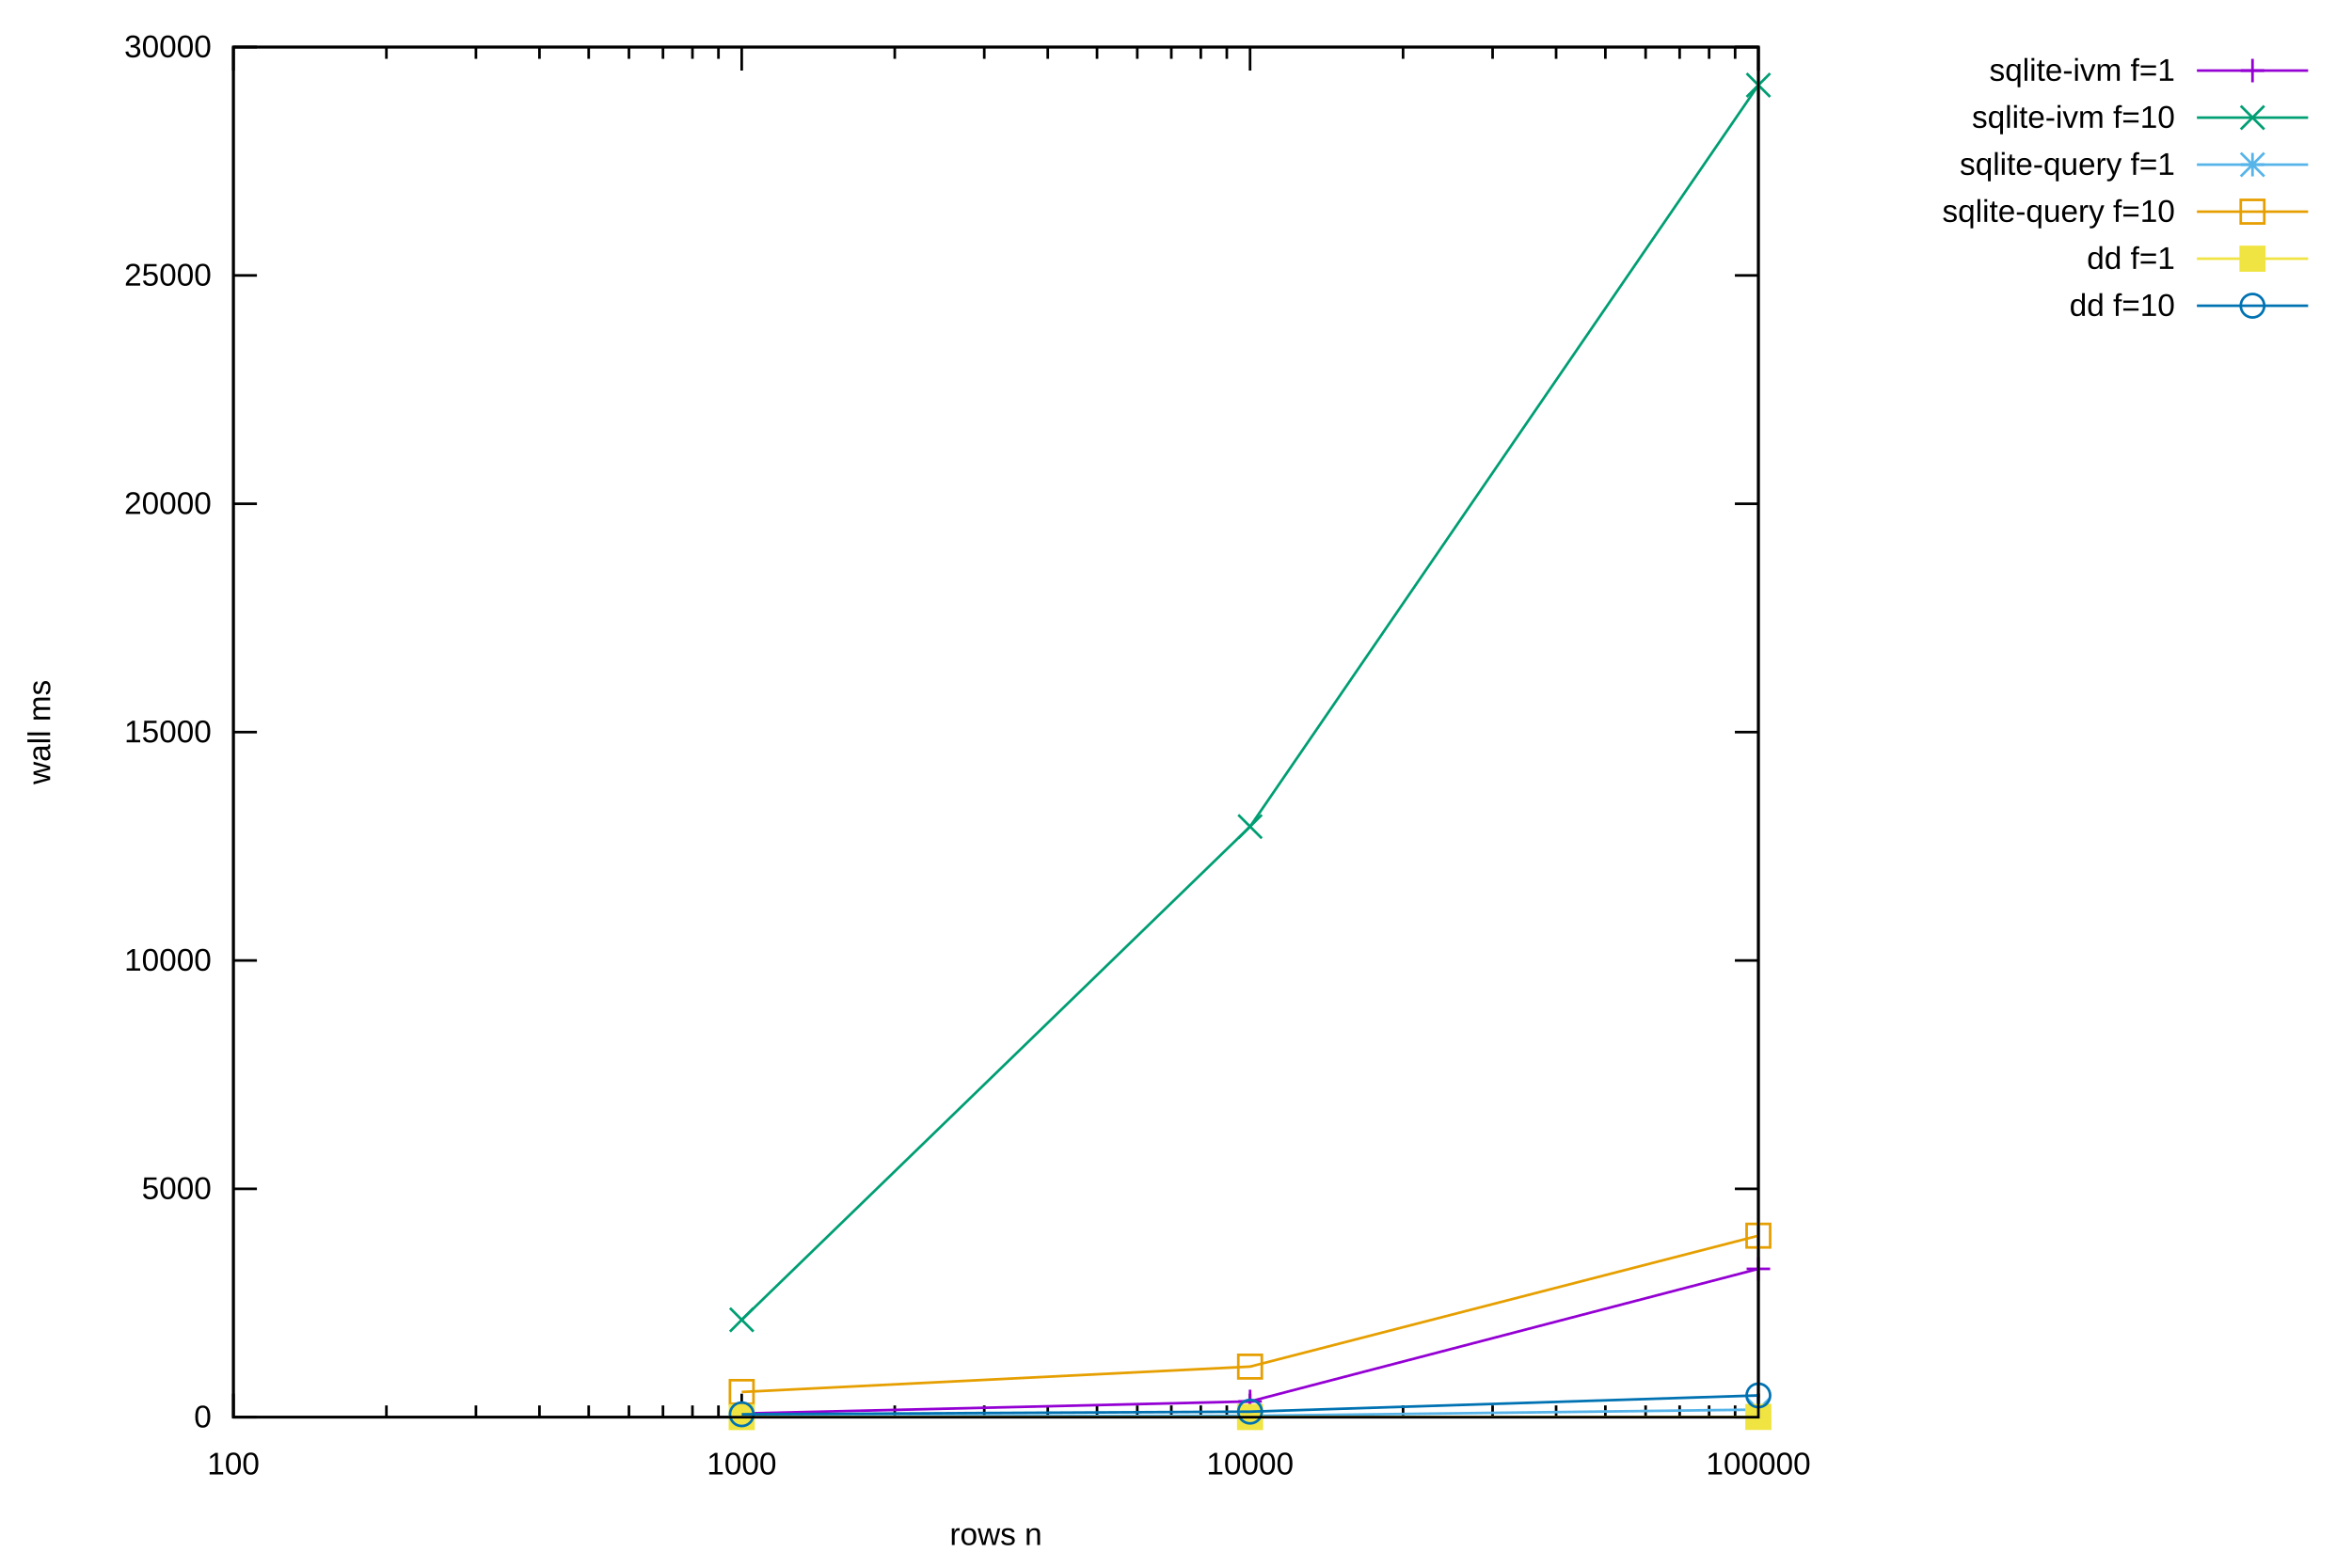
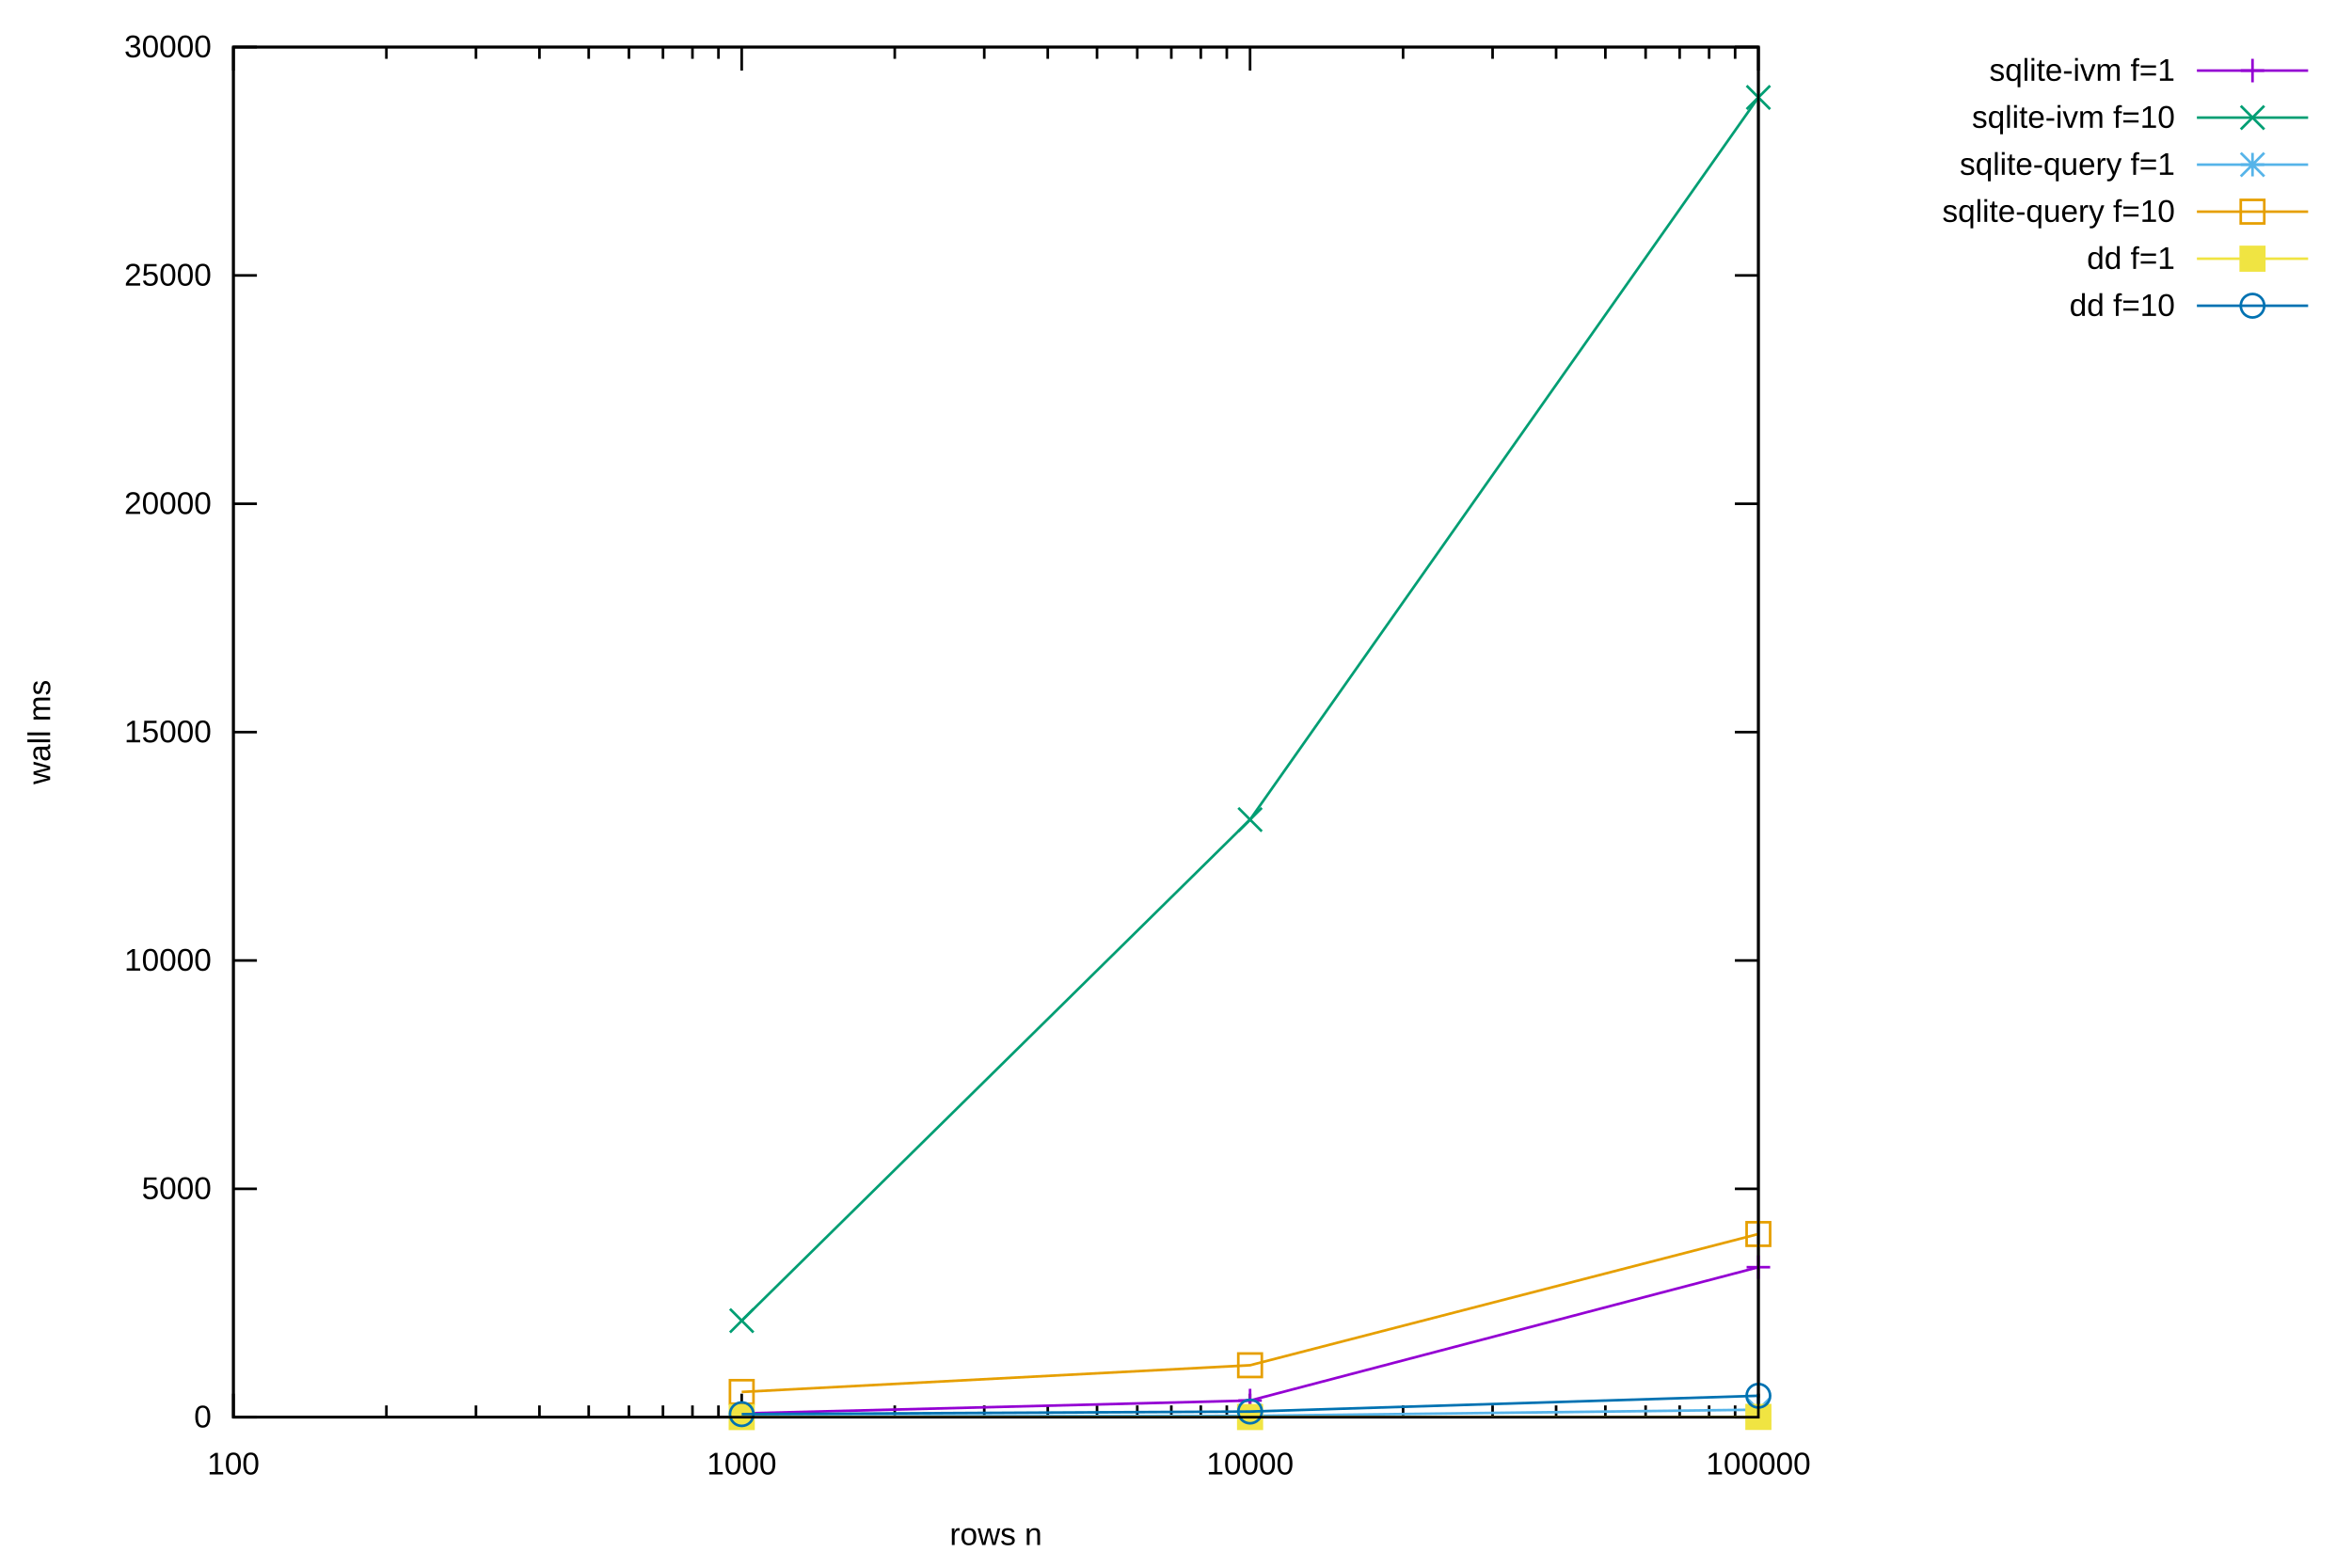
<svg xmlns="http://www.w3.org/2000/svg" xmlns:xlink="http://www.w3.org/1999/xlink" width="900" height="600" viewBox="0 0 900 600">
  <g id="gnuplot_canvas">
    <rect x="0" y="0" width="900" height="600" fill="none" />
    <defs>
      <circle id="gpDot" r="0.5" stroke-width="0.5" stroke="currentColor" />
      <path id="gpPt0" stroke-width="0.222" stroke="currentColor" d="M-1,0 h2 M0,-1 v2" />
      <path id="gpPt1" stroke-width="0.222" stroke="currentColor" d="M-1,-1 L1,1 M1,-1 L-1,1" />
      <path id="gpPt2" stroke-width="0.222" stroke="currentColor" d="M-1,0 L1,0 M0,-1 L0,1 M-1,-1 L1,1 M-1,1 L1,-1" />
      <rect id="gpPt3" stroke-width="0.222" stroke="currentColor" x="-1" y="-1" width="2" height="2" />
      <rect id="gpPt4" stroke-width="0.222" stroke="currentColor" fill="currentColor" x="-1" y="-1" width="2" height="2" />
      <circle id="gpPt5" stroke-width="0.222" stroke="currentColor" cx="0" cy="0" r="1" />
      <use xlink:href="#gpPt5" id="gpPt6" fill="currentColor" stroke="none" />
      <path id="gpPt7" stroke-width="0.222" stroke="currentColor" d="M0,-1.33 L-1.33,0.67 L1.33,0.67 z" />
      <use xlink:href="#gpPt7" id="gpPt8" fill="currentColor" stroke="none" />
      <use xlink:href="#gpPt7" id="gpPt9" stroke="currentColor" transform="rotate(180)" />
      <use xlink:href="#gpPt9" id="gpPt10" fill="currentColor" stroke="none" />
      <use xlink:href="#gpPt3" id="gpPt11" stroke="currentColor" transform="rotate(45)" />
      <use xlink:href="#gpPt11" id="gpPt12" fill="currentColor" stroke="none" />
      <path id="gpPt13" stroke-width="0.222" stroke="currentColor" d="M0,1.330 L1.265,0.411 L0.782,-1.067 L-0.782,-1.076 L-1.265,0.411 z" />
      <use xlink:href="#gpPt13" id="gpPt14" fill="currentColor" stroke="none" />
      <filter id="textbox" filterUnits="objectBoundingBox" x="0" y="0" height="1" width="1">
        <feFlood flood-color="white" flood-opacity="1" result="bgnd" />
        <feComposite in="SourceGraphic" in2="bgnd" operator="atop" />
      </filter>
      <filter id="greybox" filterUnits="objectBoundingBox" x="0" y="0" height="1" width="1">
        <feFlood flood-color="lightgrey" flood-opacity="1" result="grey" />
        <feComposite in="SourceGraphic" in2="grey" operator="atop" />
      </filter>
    </defs>
    <g fill="none" color="white" stroke="currentColor" stroke-width="1.00" stroke-linecap="butt" stroke-linejoin="miter">
</g>
    <g fill="none" color="black" stroke="currentColor" stroke-width="1.00" stroke-linecap="butt" stroke-linejoin="miter">
      <path stroke="black" d="M89.31,542.40 L98.31,542.40 M672.85,542.40 L663.85,542.40  " />
      <g transform="translate(80.92,546.30)" stroke="none" fill="black" font-family="Arial" font-size="12.00" text-anchor="end">
        <text>
          <tspan font-family="Arial"> 0</tspan>
        </text>
      </g>
    </g>
    <g fill="none" color="black" stroke="currentColor" stroke-width="1.00" stroke-linecap="butt" stroke-linejoin="miter">
      <path stroke="black" d="M89.31,455.00 L98.31,455.00 M672.85,455.00 L663.85,455.00  " />
      <g transform="translate(80.92,458.90)" stroke="none" fill="black" font-family="Arial" font-size="12.00" text-anchor="end">
        <text>
          <tspan font-family="Arial"> 5000</tspan>
        </text>
      </g>
    </g>
    <g fill="none" color="black" stroke="currentColor" stroke-width="1.00" stroke-linecap="butt" stroke-linejoin="miter">
      <path stroke="black" d="M89.31,367.60 L98.31,367.60 M672.85,367.60 L663.85,367.60  " />
      <g transform="translate(80.92,371.50)" stroke="none" fill="black" font-family="Arial" font-size="12.00" text-anchor="end">
        <text>
          <tspan font-family="Arial"> 10000</tspan>
        </text>
      </g>
    </g>
    <g fill="none" color="black" stroke="currentColor" stroke-width="1.00" stroke-linecap="butt" stroke-linejoin="miter">
      <path stroke="black" d="M89.31,280.20 L98.31,280.20 M672.85,280.20 L663.85,280.20  " />
      <g transform="translate(80.92,284.10)" stroke="none" fill="black" font-family="Arial" font-size="12.00" text-anchor="end">
        <text>
          <tspan font-family="Arial"> 15000</tspan>
        </text>
      </g>
    </g>
    <g fill="none" color="black" stroke="currentColor" stroke-width="1.00" stroke-linecap="butt" stroke-linejoin="miter">
      <path stroke="black" d="M89.31,192.81 L98.31,192.81 M672.85,192.81 L663.85,192.81  " />
      <g transform="translate(80.92,196.71)" stroke="none" fill="black" font-family="Arial" font-size="12.00" text-anchor="end">
        <text>
          <tspan font-family="Arial"> 20000</tspan>
        </text>
      </g>
    </g>
    <g fill="none" color="black" stroke="currentColor" stroke-width="1.00" stroke-linecap="butt" stroke-linejoin="miter">
      <path stroke="black" d="M89.31,105.41 L98.31,105.41 M672.85,105.41 L663.85,105.41  " />
      <g transform="translate(80.92,109.31)" stroke="none" fill="black" font-family="Arial" font-size="12.00" text-anchor="end">
        <text>
          <tspan font-family="Arial"> 25000</tspan>
        </text>
      </g>
    </g>
    <g fill="none" color="black" stroke="currentColor" stroke-width="1.00" stroke-linecap="butt" stroke-linejoin="miter">
      <path stroke="black" d="M89.31,18.01 L98.31,18.01 M672.85,18.01 L663.85,18.01  " />
      <g transform="translate(80.92,21.91)" stroke="none" fill="black" font-family="Arial" font-size="12.00" text-anchor="end">
        <text>
          <tspan font-family="Arial"> 30000</tspan>
        </text>
      </g>
    </g>
    <g fill="none" color="black" stroke="currentColor" stroke-width="1.00" stroke-linecap="butt" stroke-linejoin="miter">
      <path stroke="black" d="M89.31,542.40 L89.31,533.40 M89.31,18.01 L89.31,27.01  " />
      <g transform="translate(89.31,564.30)" stroke="none" fill="black" font-family="Arial" font-size="12.00" text-anchor="middle">
        <text>
          <tspan font-family="Arial"> 100</tspan>
        </text>
      </g>
    </g>
    <g fill="none" color="black" stroke="currentColor" stroke-width="1.00" stroke-linecap="butt" stroke-linejoin="miter">
      <path stroke="black" d="M147.86,542.40 L147.86,537.90 M147.86,18.01 L147.86,22.51 M182.12,542.40 L182.12,537.90 M182.12,18.01 L182.12,22.51   M206.42,542.40 L206.42,537.90 M206.42,18.01 L206.42,22.51 M225.27,542.40 L225.27,537.90 M225.27,18.01 L225.27,22.51   M240.67,542.40 L240.67,537.90 M240.67,18.01 L240.67,22.51 M253.69,542.40 L253.69,537.90 M253.69,18.01 L253.69,22.51   M264.97,542.40 L264.97,537.90 M264.97,18.01 L264.97,22.51 M274.92,542.40 L274.92,537.90 M274.92,18.01 L274.92,22.51   M283.82,542.40 L283.82,533.40 M283.82,18.01 L283.82,27.01  " />
      <g transform="translate(283.82,564.30)" stroke="none" fill="black" font-family="Arial" font-size="12.00" text-anchor="middle">
        <text>
          <tspan font-family="Arial"> 1000</tspan>
        </text>
      </g>
    </g>
    <g fill="none" color="black" stroke="currentColor" stroke-width="1.00" stroke-linecap="butt" stroke-linejoin="miter">
      <path stroke="black" d="M342.38,542.40 L342.38,537.90 M342.38,18.01 L342.38,22.51 M376.63,542.40 L376.63,537.90 M376.63,18.01 L376.63,22.51   M400.93,542.40 L400.93,537.90 M400.93,18.01 L400.93,22.51 M419.78,542.40 L419.78,537.90 M419.78,18.01 L419.78,22.51   M435.18,542.40 L435.18,537.90 M435.18,18.01 L435.18,22.51 M448.21,542.40 L448.21,537.90 M448.21,18.01 L448.21,22.51   M459.49,542.40 L459.49,537.90 M459.49,18.01 L459.49,22.51 M469.44,542.40 L469.44,537.90 M469.44,18.01 L469.44,22.51   M478.34,542.40 L478.34,533.40 M478.34,18.01 L478.34,27.01  " />
      <g transform="translate(478.34,564.30)" stroke="none" fill="black" font-family="Arial" font-size="12.00" text-anchor="middle">
        <text>
          <tspan font-family="Arial"> 10000</tspan>
        </text>
      </g>
    </g>
    <g fill="none" color="black" stroke="currentColor" stroke-width="1.00" stroke-linecap="butt" stroke-linejoin="miter">
      <path stroke="black" d="M536.89,542.40 L536.89,537.90 M536.89,18.01 L536.89,22.51 M571.14,542.40 L571.14,537.90 M571.14,18.01 L571.14,22.51   M595.45,542.40 L595.45,537.90 M595.45,18.01 L595.45,22.51 M614.30,542.40 L614.30,537.90 M614.30,18.01 L614.30,22.51   M629.70,542.40 L629.70,537.90 M629.70,18.01 L629.70,22.51 M642.72,542.40 L642.72,537.90 M642.72,18.01 L642.72,22.51   M654.00,542.40 L654.00,537.90 M654.00,18.01 L654.00,22.51 M663.95,542.40 L663.95,537.90 M663.95,18.01 L663.95,22.51   M672.85,542.40 L672.85,533.40 M672.85,18.01 L672.85,27.01  " />
      <g transform="translate(672.85,564.30)" stroke="none" fill="black" font-family="Arial" font-size="12.00" text-anchor="middle">
        <text>
          <tspan font-family="Arial"> 100000</tspan>
        </text>
      </g>
    </g>
    <g fill="none" color="black" stroke="currentColor" stroke-width="1.00" stroke-linecap="butt" stroke-linejoin="miter">
</g>
    <g fill="none" color="black" stroke="currentColor" stroke-width="1.00" stroke-linecap="butt" stroke-linejoin="miter">
      <path stroke="black" d="M89.31,18.01 L89.31,542.40 L672.85,542.40 L672.85,18.01 L89.31,18.01 Z  " />
    </g>
    <g fill="none" color="black" stroke="currentColor" stroke-width="1.00" stroke-linecap="butt" stroke-linejoin="miter">
</g>
    <g id="gnuplot_plot_1">
      <g fill="none" color="black" stroke="currentColor" stroke-width="1.00" stroke-linecap="butt" stroke-linejoin="miter">
        <g transform="translate(832.26,30.91)" stroke="none" fill="black" font-family="Arial" font-size="12.00" text-anchor="end">
          <text>
            <tspan font-family="Arial">sqlite-ivm f=1</tspan>
          </text>
        </g>
      </g>
      <g fill="none" color="black" stroke="currentColor" stroke-width="1.00" stroke-linecap="butt" stroke-linejoin="miter">
-         <path stroke="rgb(148,   0, 211)" d="M840.65,27.01 L883.21,27.01 M283.82,540.99 L478.34,536.37 L672.85,485.63  " />
-         <use xlink:href="#gpPt0" transform="translate(283.82,540.99) scale(4.50)" color="rgb(148,   0, 211)" />
-         <use xlink:href="#gpPt0" transform="translate(478.34,536.37) scale(4.50)" color="rgb(148,   0, 211)" />
-         <use xlink:href="#gpPt0" transform="translate(672.85,485.63) scale(4.50)" color="rgb(148,   0, 211)" />
+         <path stroke="rgb(148,   0, 211)" d="M840.65,27.01 L883.21,27.01 M283.82,540.96 L478.34,536.03 L672.85,484.99  " />
+         <use xlink:href="#gpPt0" transform="translate(283.82,540.96) scale(4.50)" color="rgb(148,   0, 211)" />
+         <use xlink:href="#gpPt0" transform="translate(478.34,536.03) scale(4.50)" color="rgb(148,   0, 211)" />
+         <use xlink:href="#gpPt0" transform="translate(672.85,484.99) scale(4.50)" color="rgb(148,   0, 211)" />
        <use xlink:href="#gpPt0" transform="translate(861.93,27.01) scale(4.50)" color="rgb(148,   0, 211)" />
      </g>
    </g>
    <g id="gnuplot_plot_2">
      <g fill="none" color="black" stroke="currentColor" stroke-width="1.00" stroke-linecap="butt" stroke-linejoin="miter">
        <g transform="translate(832.26,48.91)" stroke="none" fill="black" font-family="Arial" font-size="12.00" text-anchor="end">
          <text>
            <tspan font-family="Arial">sqlite-ivm f=10</tspan>
          </text>
        </g>
      </g>
      <g fill="none" color="black" stroke="currentColor" stroke-width="1.00" stroke-linecap="butt" stroke-linejoin="miter">
-         <path stroke="rgb(  0, 158, 115)" d="M840.65,45.01 L883.21,45.01 M283.82,505.13 L478.34,316.35 L672.85,32.58  " />
-         <use xlink:href="#gpPt1" transform="translate(283.82,505.13) scale(4.50)" color="rgb(  0, 158, 115)" />
-         <use xlink:href="#gpPt1" transform="translate(478.34,316.35) scale(4.50)" color="rgb(  0, 158, 115)" />
-         <use xlink:href="#gpPt1" transform="translate(672.85,32.58) scale(4.50)" color="rgb(  0, 158, 115)" />
+         <path stroke="rgb(  0, 158, 115)" d="M840.65,45.01 L883.21,45.01 M283.82,505.46 L478.34,313.69 L672.85,37.29  " />
+         <use xlink:href="#gpPt1" transform="translate(283.82,505.46) scale(4.50)" color="rgb(  0, 158, 115)" />
+         <use xlink:href="#gpPt1" transform="translate(478.34,313.69) scale(4.50)" color="rgb(  0, 158, 115)" />
+         <use xlink:href="#gpPt1" transform="translate(672.85,37.29) scale(4.50)" color="rgb(  0, 158, 115)" />
        <use xlink:href="#gpPt1" transform="translate(861.93,45.01) scale(4.50)" color="rgb(  0, 158, 115)" />
      </g>
    </g>
    <g id="gnuplot_plot_3">
      <g fill="none" color="black" stroke="currentColor" stroke-width="1.00" stroke-linecap="butt" stroke-linejoin="miter">
        <g transform="translate(832.26,66.91)" stroke="none" fill="black" font-family="Arial" font-size="12.00" text-anchor="end">
          <text>
            <tspan font-family="Arial">sqlite-query f=1</tspan>
          </text>
        </g>
      </g>
      <g fill="none" color="black" stroke="currentColor" stroke-width="1.00" stroke-linecap="butt" stroke-linejoin="miter">
-         <path stroke="rgb( 86, 180, 233)" d="M840.65,63.01 L883.21,63.01 M283.82,542.10 L478.34,541.87 L672.85,539.49  " />
+         <path stroke="rgb( 86, 180, 233)" d="M840.65,63.01 L883.21,63.01 M283.82,542.10 L478.34,541.89 L672.85,539.53  " />
        <use xlink:href="#gpPt2" transform="translate(283.82,542.10) scale(4.50)" color="rgb( 86, 180, 233)" />
-         <use xlink:href="#gpPt2" transform="translate(478.34,541.87) scale(4.50)" color="rgb( 86, 180, 233)" />
-         <use xlink:href="#gpPt2" transform="translate(672.85,539.49) scale(4.50)" color="rgb( 86, 180, 233)" />
+         <use xlink:href="#gpPt2" transform="translate(478.34,541.89) scale(4.50)" color="rgb( 86, 180, 233)" />
+         <use xlink:href="#gpPt2" transform="translate(672.85,539.53) scale(4.50)" color="rgb( 86, 180, 233)" />
        <use xlink:href="#gpPt2" transform="translate(861.93,63.01) scale(4.50)" color="rgb( 86, 180, 233)" />
      </g>
    </g>
    <g id="gnuplot_plot_4">
      <g fill="none" color="black" stroke="currentColor" stroke-width="1.00" stroke-linecap="butt" stroke-linejoin="miter">
        <g transform="translate(832.26,84.91)" stroke="none" fill="black" font-family="Arial" font-size="12.00" text-anchor="end">
          <text>
            <tspan font-family="Arial">sqlite-query f=10</tspan>
          </text>
        </g>
      </g>
      <g fill="none" color="black" stroke="currentColor" stroke-width="1.00" stroke-linecap="butt" stroke-linejoin="miter">
-         <path stroke="rgb(230, 159,   0)" d="M840.65,81.01 L883.21,81.01 M283.82,532.75 L478.34,523.04 L672.85,472.93  " />
-         <use xlink:href="#gpPt3" transform="translate(283.82,532.75) scale(4.50)" color="rgb(230, 159,   0)" />
-         <use xlink:href="#gpPt3" transform="translate(478.34,523.04) scale(4.50)" color="rgb(230, 159,   0)" />
-         <use xlink:href="#gpPt3" transform="translate(672.85,472.93) scale(4.50)" color="rgb(230, 159,   0)" />
+         <path stroke="rgb(230, 159,   0)" d="M840.65,81.01 L883.21,81.01 M283.82,532.74 L478.34,522.52 L672.85,472.29  " />
+         <use xlink:href="#gpPt3" transform="translate(283.82,532.74) scale(4.50)" color="rgb(230, 159,   0)" />
+         <use xlink:href="#gpPt3" transform="translate(478.34,522.52) scale(4.50)" color="rgb(230, 159,   0)" />
+         <use xlink:href="#gpPt3" transform="translate(672.85,472.29) scale(4.50)" color="rgb(230, 159,   0)" />
        <use xlink:href="#gpPt3" transform="translate(861.93,81.01) scale(4.50)" color="rgb(230, 159,   0)" />
      </g>
    </g>
    <g id="gnuplot_plot_5">
      <g fill="none" color="black" stroke="currentColor" stroke-width="1.00" stroke-linecap="butt" stroke-linejoin="miter">
        <g transform="translate(832.26,102.91)" stroke="none" fill="black" font-family="Arial" font-size="12.00" text-anchor="end">
          <text>
            <tspan font-family="Arial">dd f=1</tspan>
          </text>
        </g>
      </g>
      <g fill="none" color="black" stroke="currentColor" stroke-width="1.00" stroke-linecap="butt" stroke-linejoin="miter">
        <path stroke="rgb(240, 228,  66)" d="M840.65,99.01 L883.21,99.01 M283.82,542.35 L478.34,542.34 L672.85,542.29  " />
        <use xlink:href="#gpPt4" transform="translate(283.82,542.35) scale(4.50)" color="rgb(240, 228,  66)" />
        <use xlink:href="#gpPt4" transform="translate(478.34,542.34) scale(4.50)" color="rgb(240, 228,  66)" />
        <use xlink:href="#gpPt4" transform="translate(672.85,542.29) scale(4.50)" color="rgb(240, 228,  66)" />
        <use xlink:href="#gpPt4" transform="translate(861.93,99.01) scale(4.50)" color="rgb(240, 228,  66)" />
      </g>
    </g>
    <g id="gnuplot_plot_6">
      <g fill="none" color="black" stroke="currentColor" stroke-width="1.00" stroke-linecap="butt" stroke-linejoin="miter">
        <g transform="translate(832.26,120.91)" stroke="none" fill="black" font-family="Arial" font-size="12.00" text-anchor="end">
          <text>
            <tspan font-family="Arial">dd f=10</tspan>
          </text>
        </g>
      </g>
      <g fill="none" color="black" stroke="currentColor" stroke-width="1.00" stroke-linecap="butt" stroke-linejoin="miter">
-         <path stroke="rgb(  0, 114, 178)" d="M840.65,117.01 L883.21,117.01 M283.82,541.29 L478.34,540.28 L672.85,534.07  " />
-         <use xlink:href="#gpPt5" transform="translate(283.82,541.29) scale(4.50)" color="rgb(  0, 114, 178)" />
-         <use xlink:href="#gpPt5" transform="translate(478.34,540.28) scale(4.50)" color="rgb(  0, 114, 178)" />
-         <use xlink:href="#gpPt5" transform="translate(672.85,534.07) scale(4.50)" color="rgb(  0, 114, 178)" />
+         <path stroke="rgb(  0, 114, 178)" d="M840.65,117.01 L883.21,117.01 M283.82,541.24 L478.34,540.24 L672.85,534.20  " />
+         <use xlink:href="#gpPt5" transform="translate(283.82,541.24) scale(4.50)" color="rgb(  0, 114, 178)" />
+         <use xlink:href="#gpPt5" transform="translate(478.34,540.24) scale(4.50)" color="rgb(  0, 114, 178)" />
+         <use xlink:href="#gpPt5" transform="translate(672.85,534.20) scale(4.50)" color="rgb(  0, 114, 178)" />
        <use xlink:href="#gpPt5" transform="translate(861.93,117.01) scale(4.50)" color="rgb(  0, 114, 178)" />
      </g>
    </g>
    <g fill="none" color="white" stroke="rgb(  0, 114, 178)" stroke-width="2.00" stroke-linecap="butt" stroke-linejoin="miter">
</g>
    <g fill="none" color="black" stroke="currentColor" stroke-width="2.00" stroke-linecap="butt" stroke-linejoin="miter">
</g>
    <g fill="none" color="black" stroke="black" stroke-width="1.00" stroke-linecap="butt" stroke-linejoin="miter">
</g>
    <g fill="none" color="black" stroke="currentColor" stroke-width="1.00" stroke-linecap="butt" stroke-linejoin="miter">
      <path stroke="black" d="M89.31,18.01 L89.31,542.40 L672.85,542.40 L672.85,18.01 L89.31,18.01 Z  " />
      <g transform="translate(19.18,280.21) rotate(270.00)" stroke="none" fill="black" font-family="Arial" font-size="12.00" text-anchor="middle">
        <text>
          <tspan font-family="Arial">wall ms</tspan>
        </text>
      </g>
    </g>
    <g fill="none" color="black" stroke="currentColor" stroke-width="1.00" stroke-linecap="butt" stroke-linejoin="miter">
      <g transform="translate(381.08,591.30)" stroke="none" fill="black" font-family="Arial" font-size="12.00" text-anchor="middle">
        <text>
          <tspan font-family="Arial">rows n</tspan>
        </text>
      </g>
    </g>
    <g fill="none" color="black" stroke="currentColor" stroke-width="1.00" stroke-linecap="butt" stroke-linejoin="miter">
</g>
    <g fill="none" color="black" stroke="currentColor" stroke-width="1.00" stroke-linecap="butt" stroke-linejoin="miter">
</g>
  </g>
</svg>
